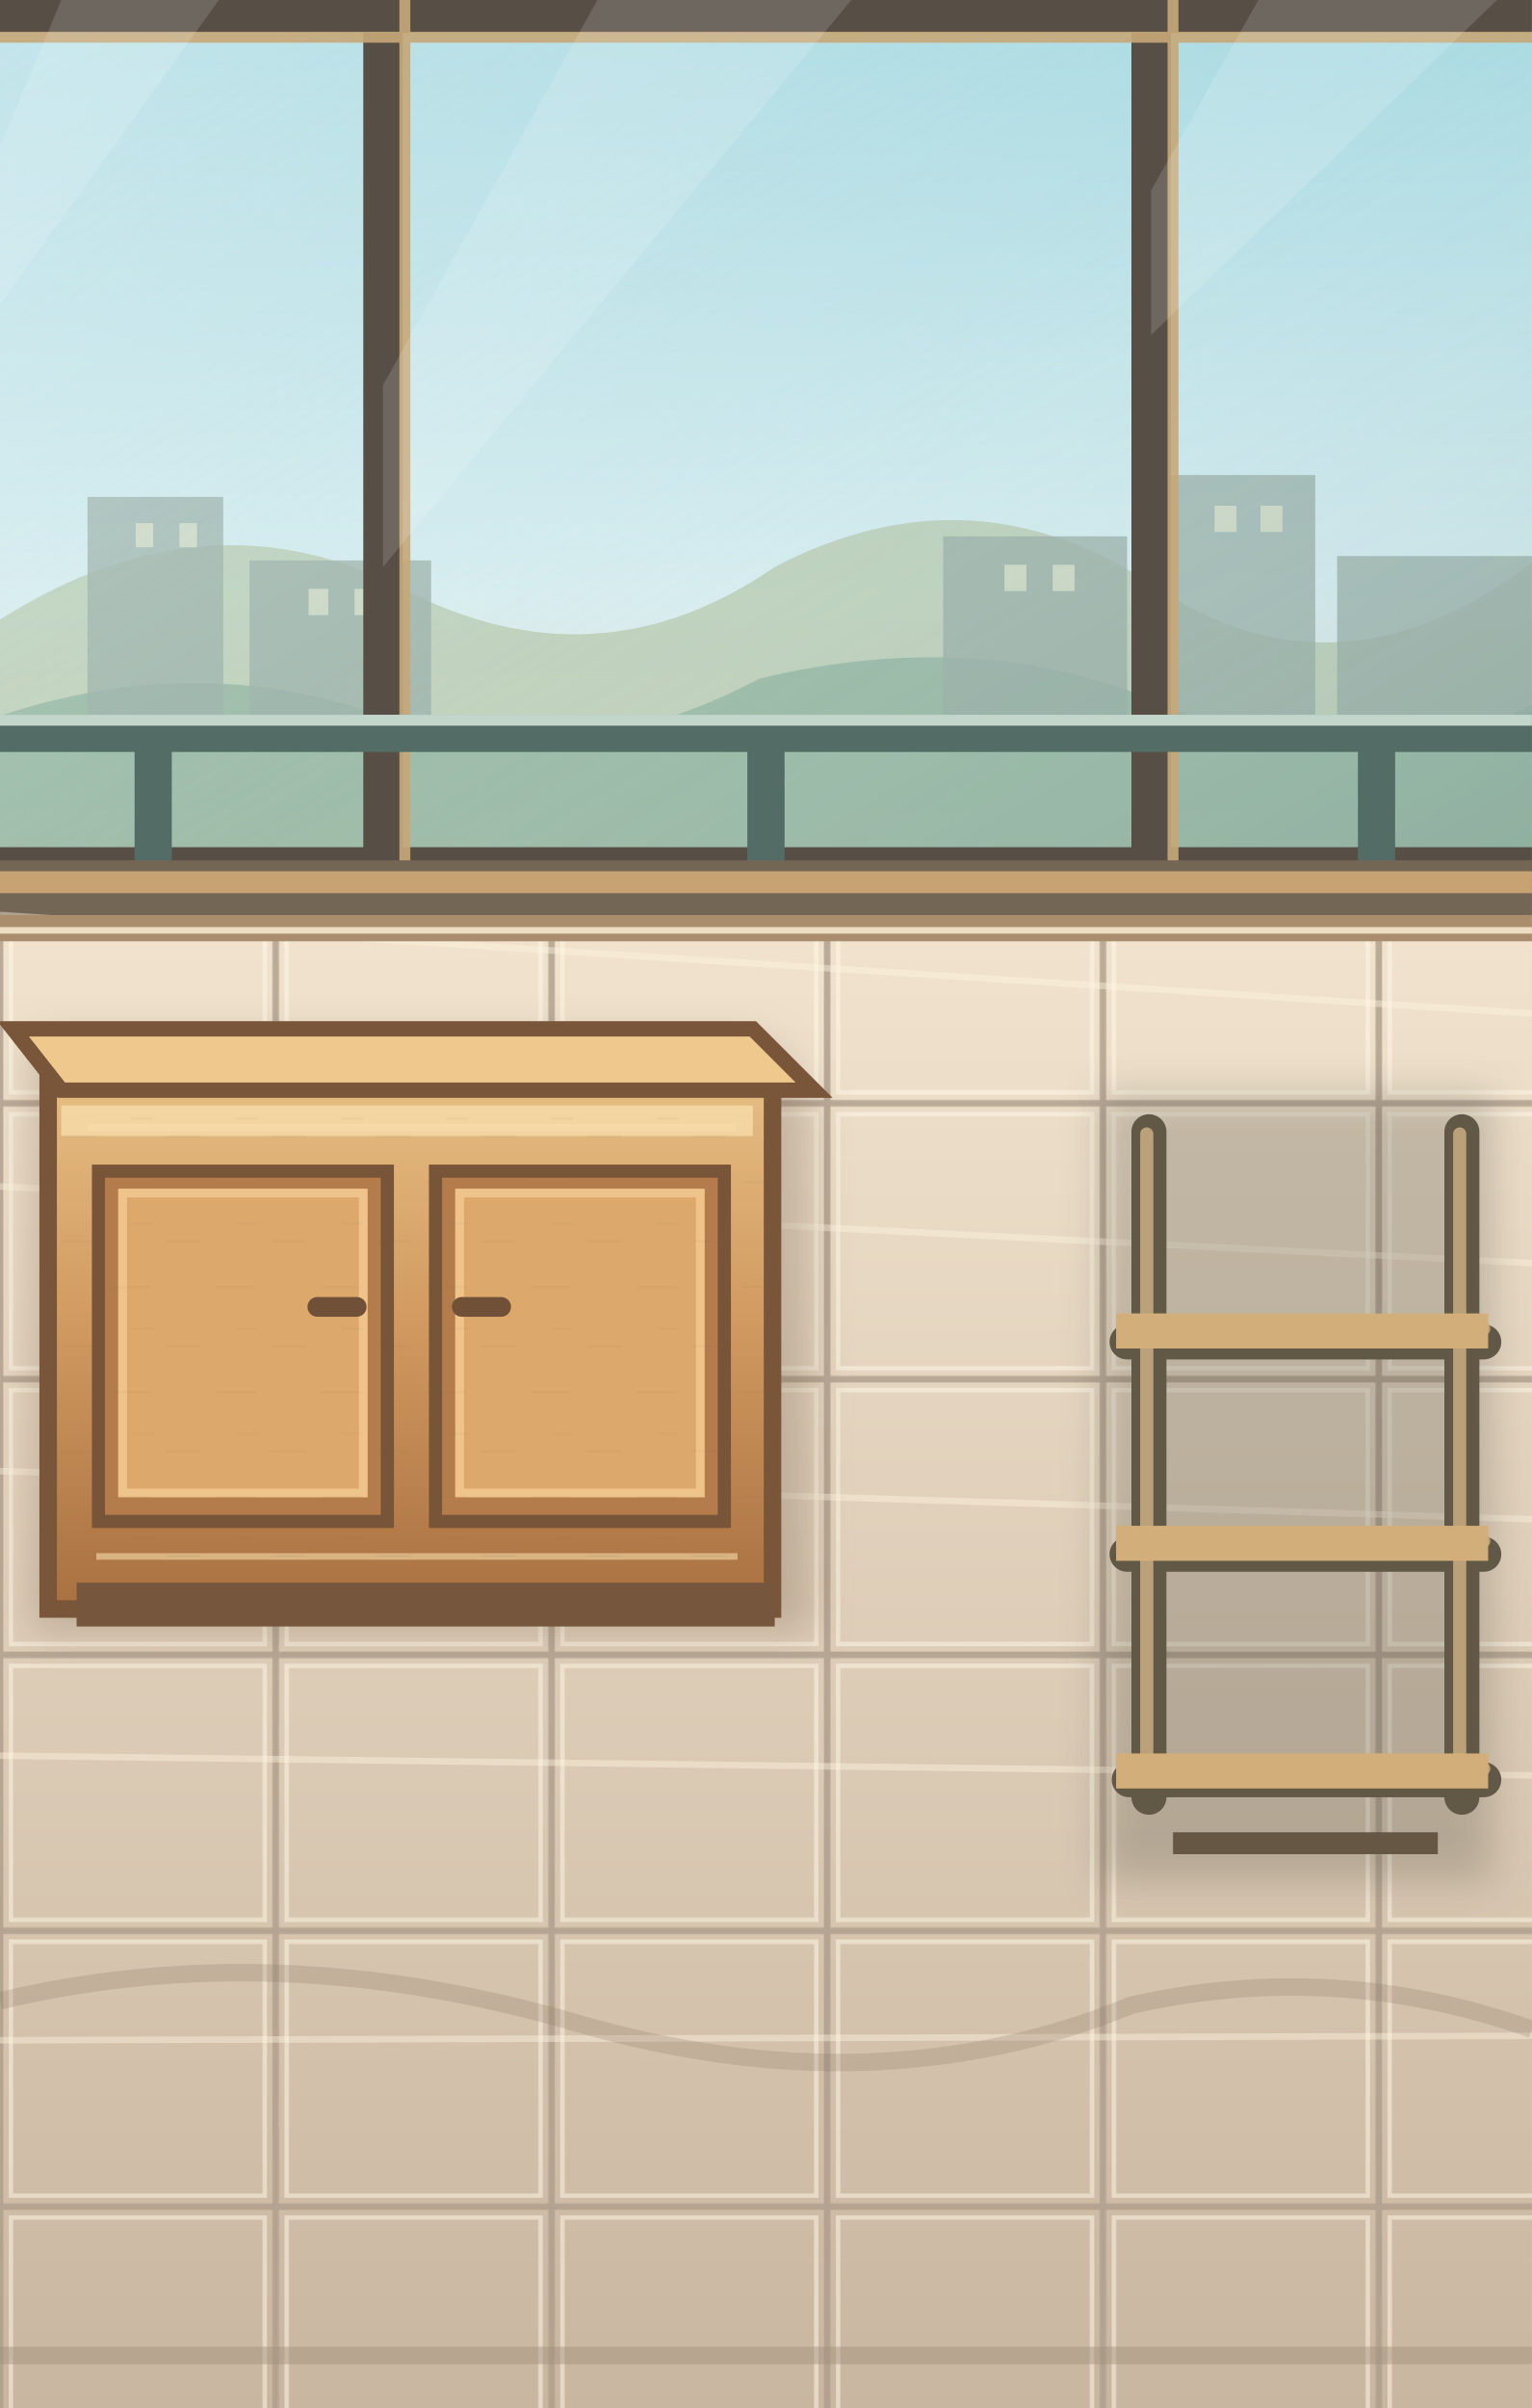
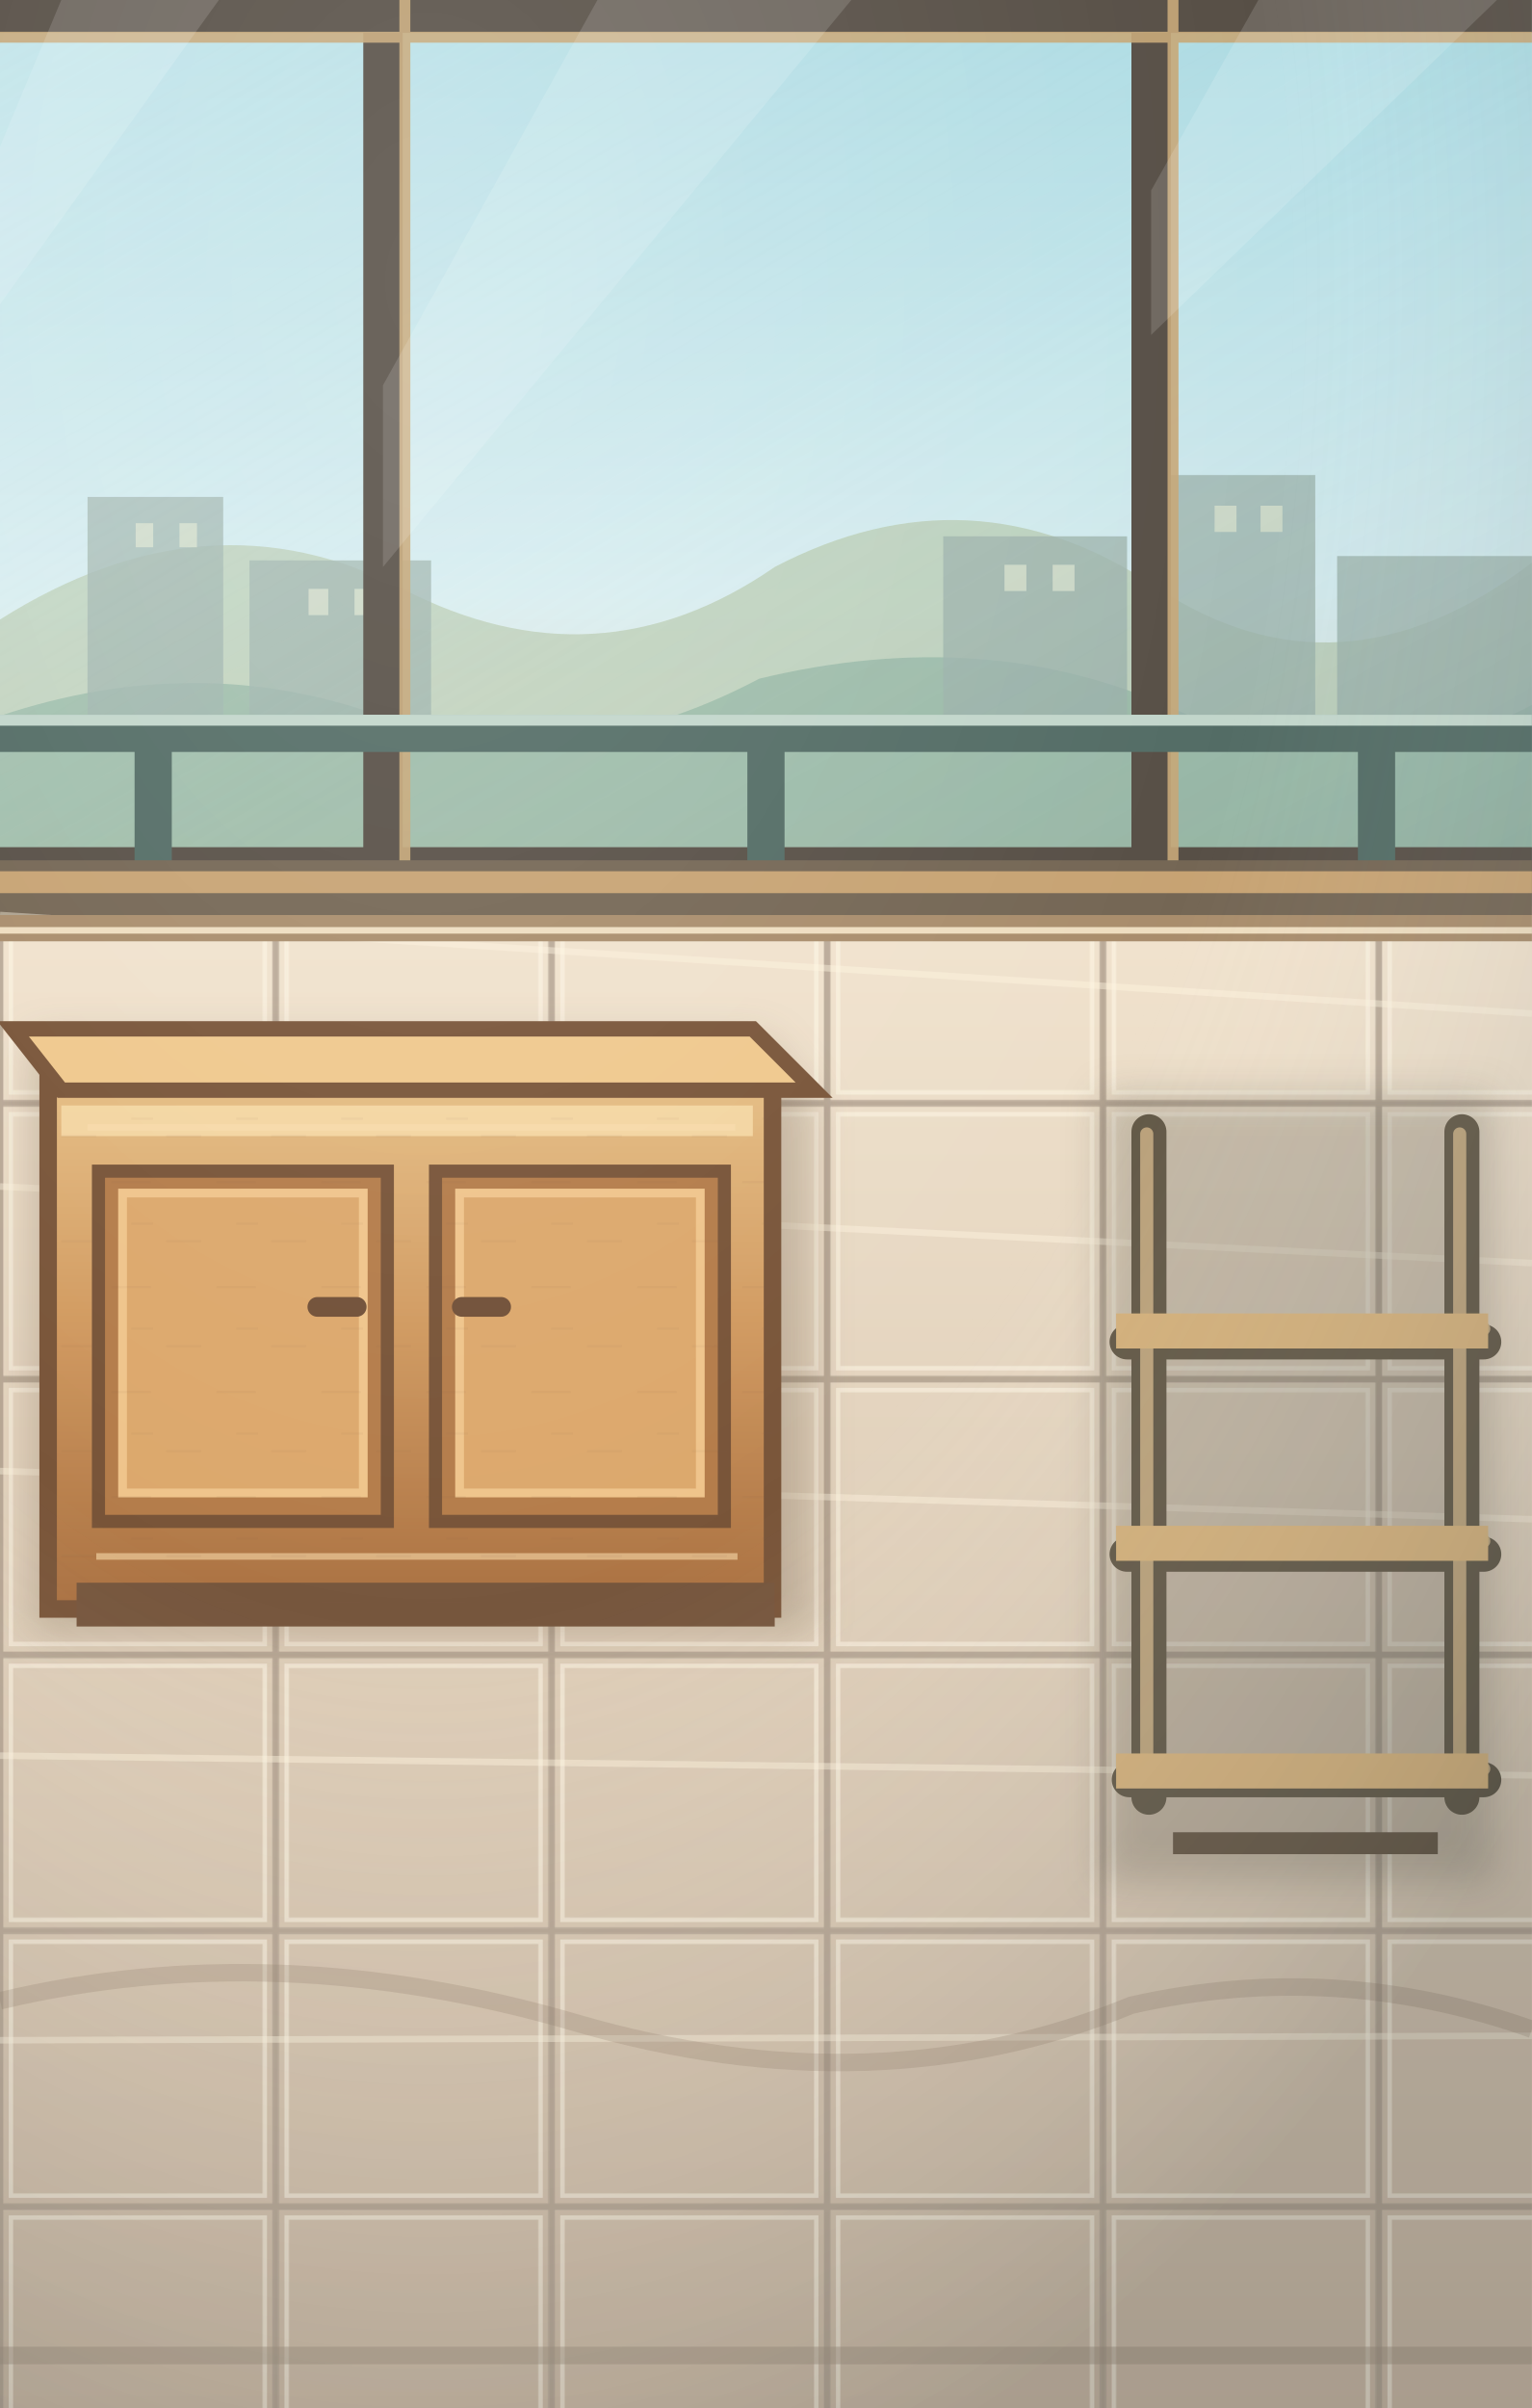
<svg xmlns="http://www.w3.org/2000/svg" viewBox="0 0 700 1100">
  <defs>
    <linearGradient id="sky" x2="0" y2="1">
      <stop stop-color="#a6d8e1" />
      <stop offset=".66" stop-color="#d8edf0" />
      <stop offset="1" stop-color="#f5e7d1" />
    </linearGradient>
    <linearGradient id="glass" x2="1" y2="1">
      <stop stop-color="#ffffff" stop-opacity=".32" />
      <stop offset=".55" stop-color="#c8e8e8" stop-opacity=".06" />
      <stop offset="1" stop-color="#527c83" stop-opacity=".2" />
    </linearGradient>
    <linearGradient id="floor" x2="0" y2="1">
      <stop stop-color="#f1e3ce" />
      <stop offset="1" stop-color="#c9b6a0" />
    </linearGradient>
    <linearGradient id="wood" x2="0" y2="1">
      <stop stop-color="#e5bd83" />
      <stop offset=".45" stop-color="#d19a60" />
      <stop offset="1" stop-color="#a97041" />
    </linearGradient>
    <pattern id="tile" width="126" height="126" patternUnits="userSpaceOnUse">
      <path d="M0 0H126V126H0Z" fill="none" stroke="#ac9c8b" stroke-width="3" />
      <path d="M5 5H121V121H5Z" fill="none" stroke="#fff8e8" stroke-width="2" opacity=".63" />
    </pattern>
    <pattern id="grain" width="48" height="48" patternUnits="userSpaceOnUse">
      <path d="M3 12h18M28 39h16M12 31h10" stroke="#7d5840" stroke-width="1" opacity=".12" />
    </pattern>
    <filter id="softShadow" x="-30%" y="-30%" width="160%" height="180%">
      <feGaussianBlur stdDeviation="9" />
    </filter>
  </defs>
  <rect width="700" height="1100" fill="#e6d2ae" />
  <rect width="700" height="411" fill="url(#sky)" />
  <path d="M0 283q95-60 184-14t170-10q90-47 174 9t172-11v157H0Z" fill="#b7c9ad" opacity=".76" />
  <path d="M0 327q90-30 174 0t173-17q104-25 190 14t163-2v92H0Z" fill="#8fb29f" opacity=".74" />
  <g fill="#9bafa8" opacity=".78">
    <path d="M40 227h62v107H40zM114 256h83v78h-83zM431 245h84v89h-84zM532 217h69v117h-69zM611 254h89v80h-89z" />
  </g>
  <g fill="#d8dfcb" opacity=".82">
    <path d="M62 239h8v11h-8zm20 0h8v11h-8zm59 30h9v12h-9zm21 0h9v12h-9zm297-11h10v12h-10zm22 0h10v12h-10zm74-27h10v12h-10zm21 0h10v12h-10z" />
  </g>
  <rect width="700" height="411" fill="url(#glass)" />
  <path d="M0 6H700M0 396H700M175 0v404M526 0v404" fill="none" stroke="#574f46" stroke-width="18" />
  <path d="M0 17H700M185 0v397M536 0v397" fill="none" stroke="#c6a778" stroke-width="5" opacity=".9" />
  <path d="M28 0 0 67v72L100 0M273 0 175 176v83L389 0M575 0 526 87v66L684 0" fill="#fff" opacity=".14" />
  <path d="M0 335H700M70 335v68M350 335v68M629 335v68" fill="none" stroke="#536c65" stroke-width="17" />
  <path d="M0 329H700" stroke="#c2d6cb" stroke-width="5" />
  <path d="M0 393H700v30H0Z" fill="#746654" />
  <path d="M0 398H700v10H0Z" fill="#c7a373" />
  <path d="M0 418H700v682H0Z" fill="url(#floor)" />
  <path d="M0 418H700v682H0Z" fill="url(#tile)" opacity=".8" />
  <path d="M0 418 700 463M0 542 700 577M0 672 700 694M0 802 700 811M0 932 700 930" fill="none" stroke="#fff5df" stroke-width="3" opacity=".42" />
  <path d="M0 418H700v12H0Z" fill="#a98d6c" />
  <path d="M0 425H700" stroke="#fff1d5" stroke-width="3" opacity=".8" />
  <path d="M15 475h334l22 29v241H15Z" fill="#67523d" opacity=".28" filter="url(#softShadow)" />
  <path d="M22 494h331v241H22Z" fill="url(#wood)" stroke="#795539" stroke-width="8" />
  <path d="M6 470h338l28 28H28Z" fill="#efc88d" stroke="#795539" stroke-width="7" />
  <path d="M28 505h316v14H28Z" fill="#fae0ae" opacity=".72" />
  <path d="M45 535h132v160H45ZM199 535h132v160H199Z" fill="#b47c4a" stroke="#785438" stroke-width="6" />
  <path d="M56 545h110v137H56ZM210 545h110v137H210Z" fill="#dca86c" stroke="#efc48b" stroke-width="4" />
  <path d="M145 597h18M211 597h18" stroke="#715038" stroke-width="9" stroke-linecap="round" />
  <path d="M35 723h319v20H35Z" fill="#76563d" />
  <path d="M40 515h296M44 711h293" stroke="#f9dcad" stroke-width="3" opacity=".58" />
  <rect x="22" y="496" width="331" height="239" fill="url(#grain)" opacity=".48" />
  <path d="M503 500h179v359H503Z" fill="#403f35" opacity=".24" filter="url(#softShadow)" />
  <path d="M525 517v304M668 517v304M515 613h163M515 710h163M516 813h162" fill="none" stroke="#625846" stroke-width="16" stroke-linecap="round" />
  <path d="M524 518v295M667 518v295M516 607h162M516 704h162M516 808h162" fill="none" stroke="#baa17a" stroke-width="6" stroke-linecap="round" />
  <path d="M510 600h170v16H510ZM510 697h170v16H510ZM510 801h170v16H510Z" fill="#d2af7a" />
  <path d="M536 837h121v10H536Z" fill="#665744" />
  <path d="M0 914q126-30 263 10t254-8q93-21 183 11" fill="none" stroke="#866f5a" stroke-width="8" opacity=".22" />
  <path d="M0 1076h700" stroke="#9f8e7a" stroke-width="8" opacity=".45" />
+   <defs>
+     <radialGradient id="ambient" cx="28%" cy="12%" r="95%">
+       <stop stop-color="#fff" stop-opacity=".13" />
+       <stop offset=".58" stop-color="#fff" stop-opacity="0" />
+       <stop offset="1" stop-color="#263841" stop-opacity=".2" />
+     </radialGradient>
+   </defs>
+   <rect width="700" height="1100" fill="url(#ambient)" />
</svg>
